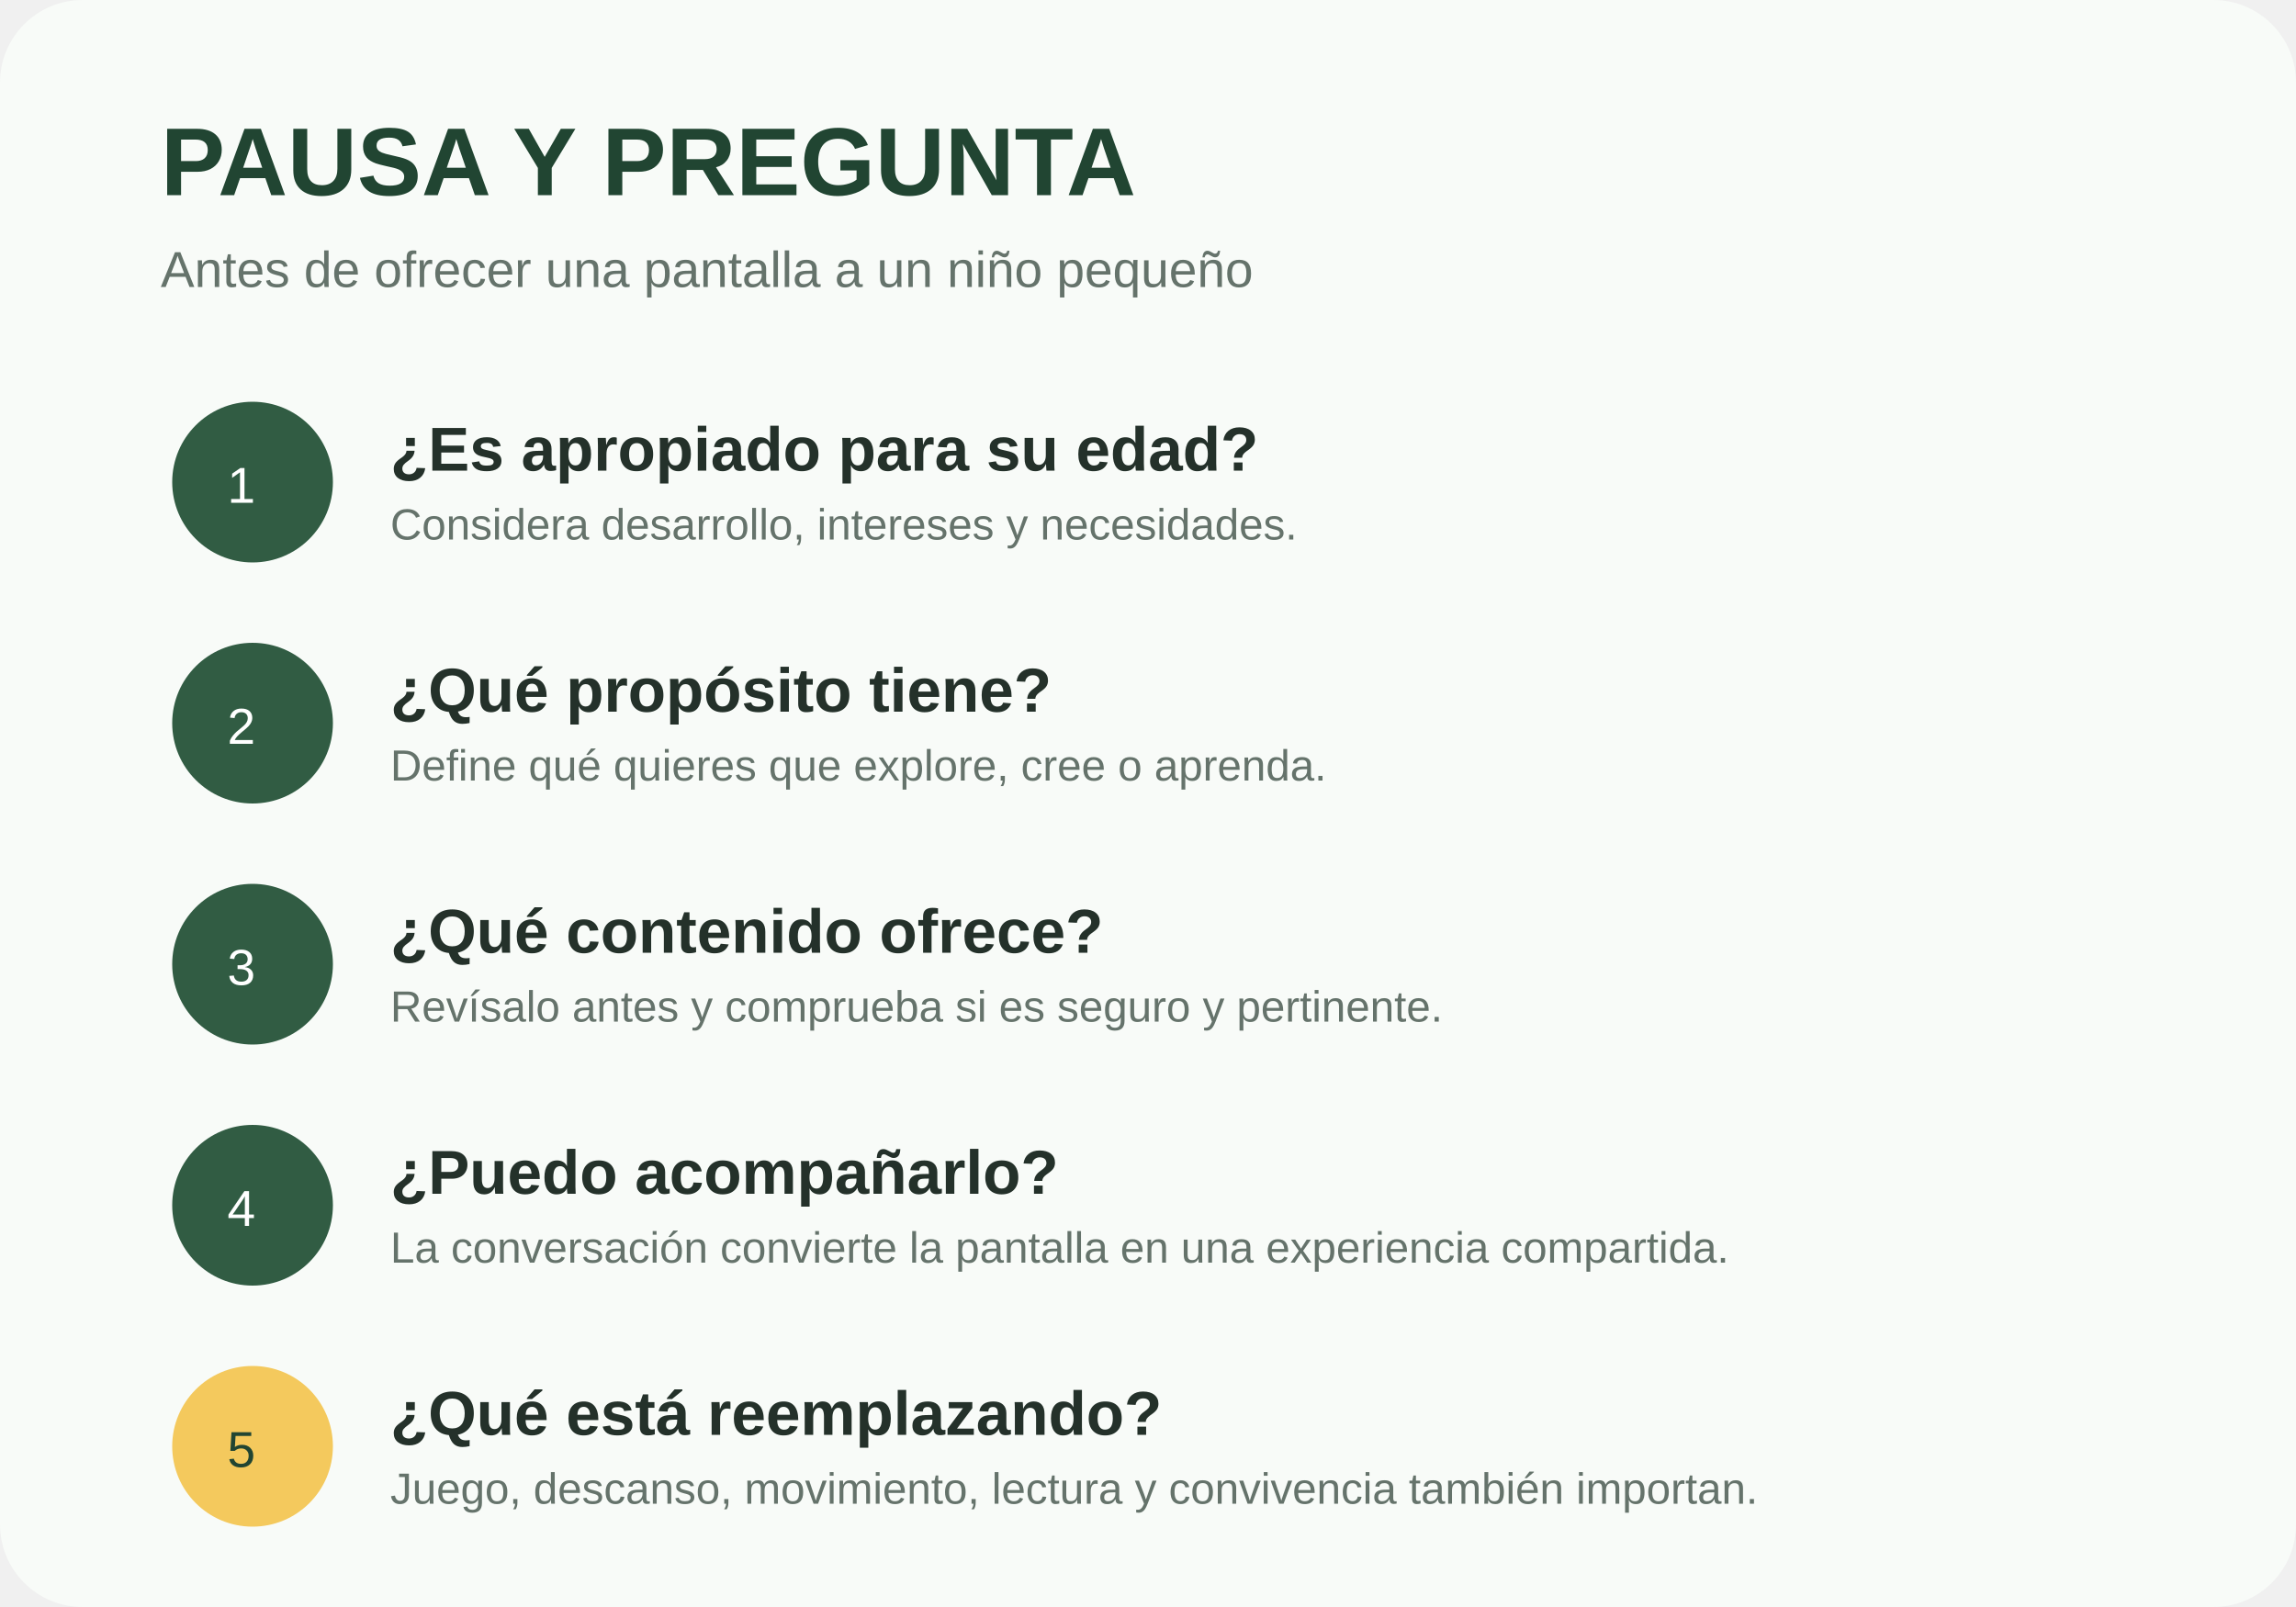
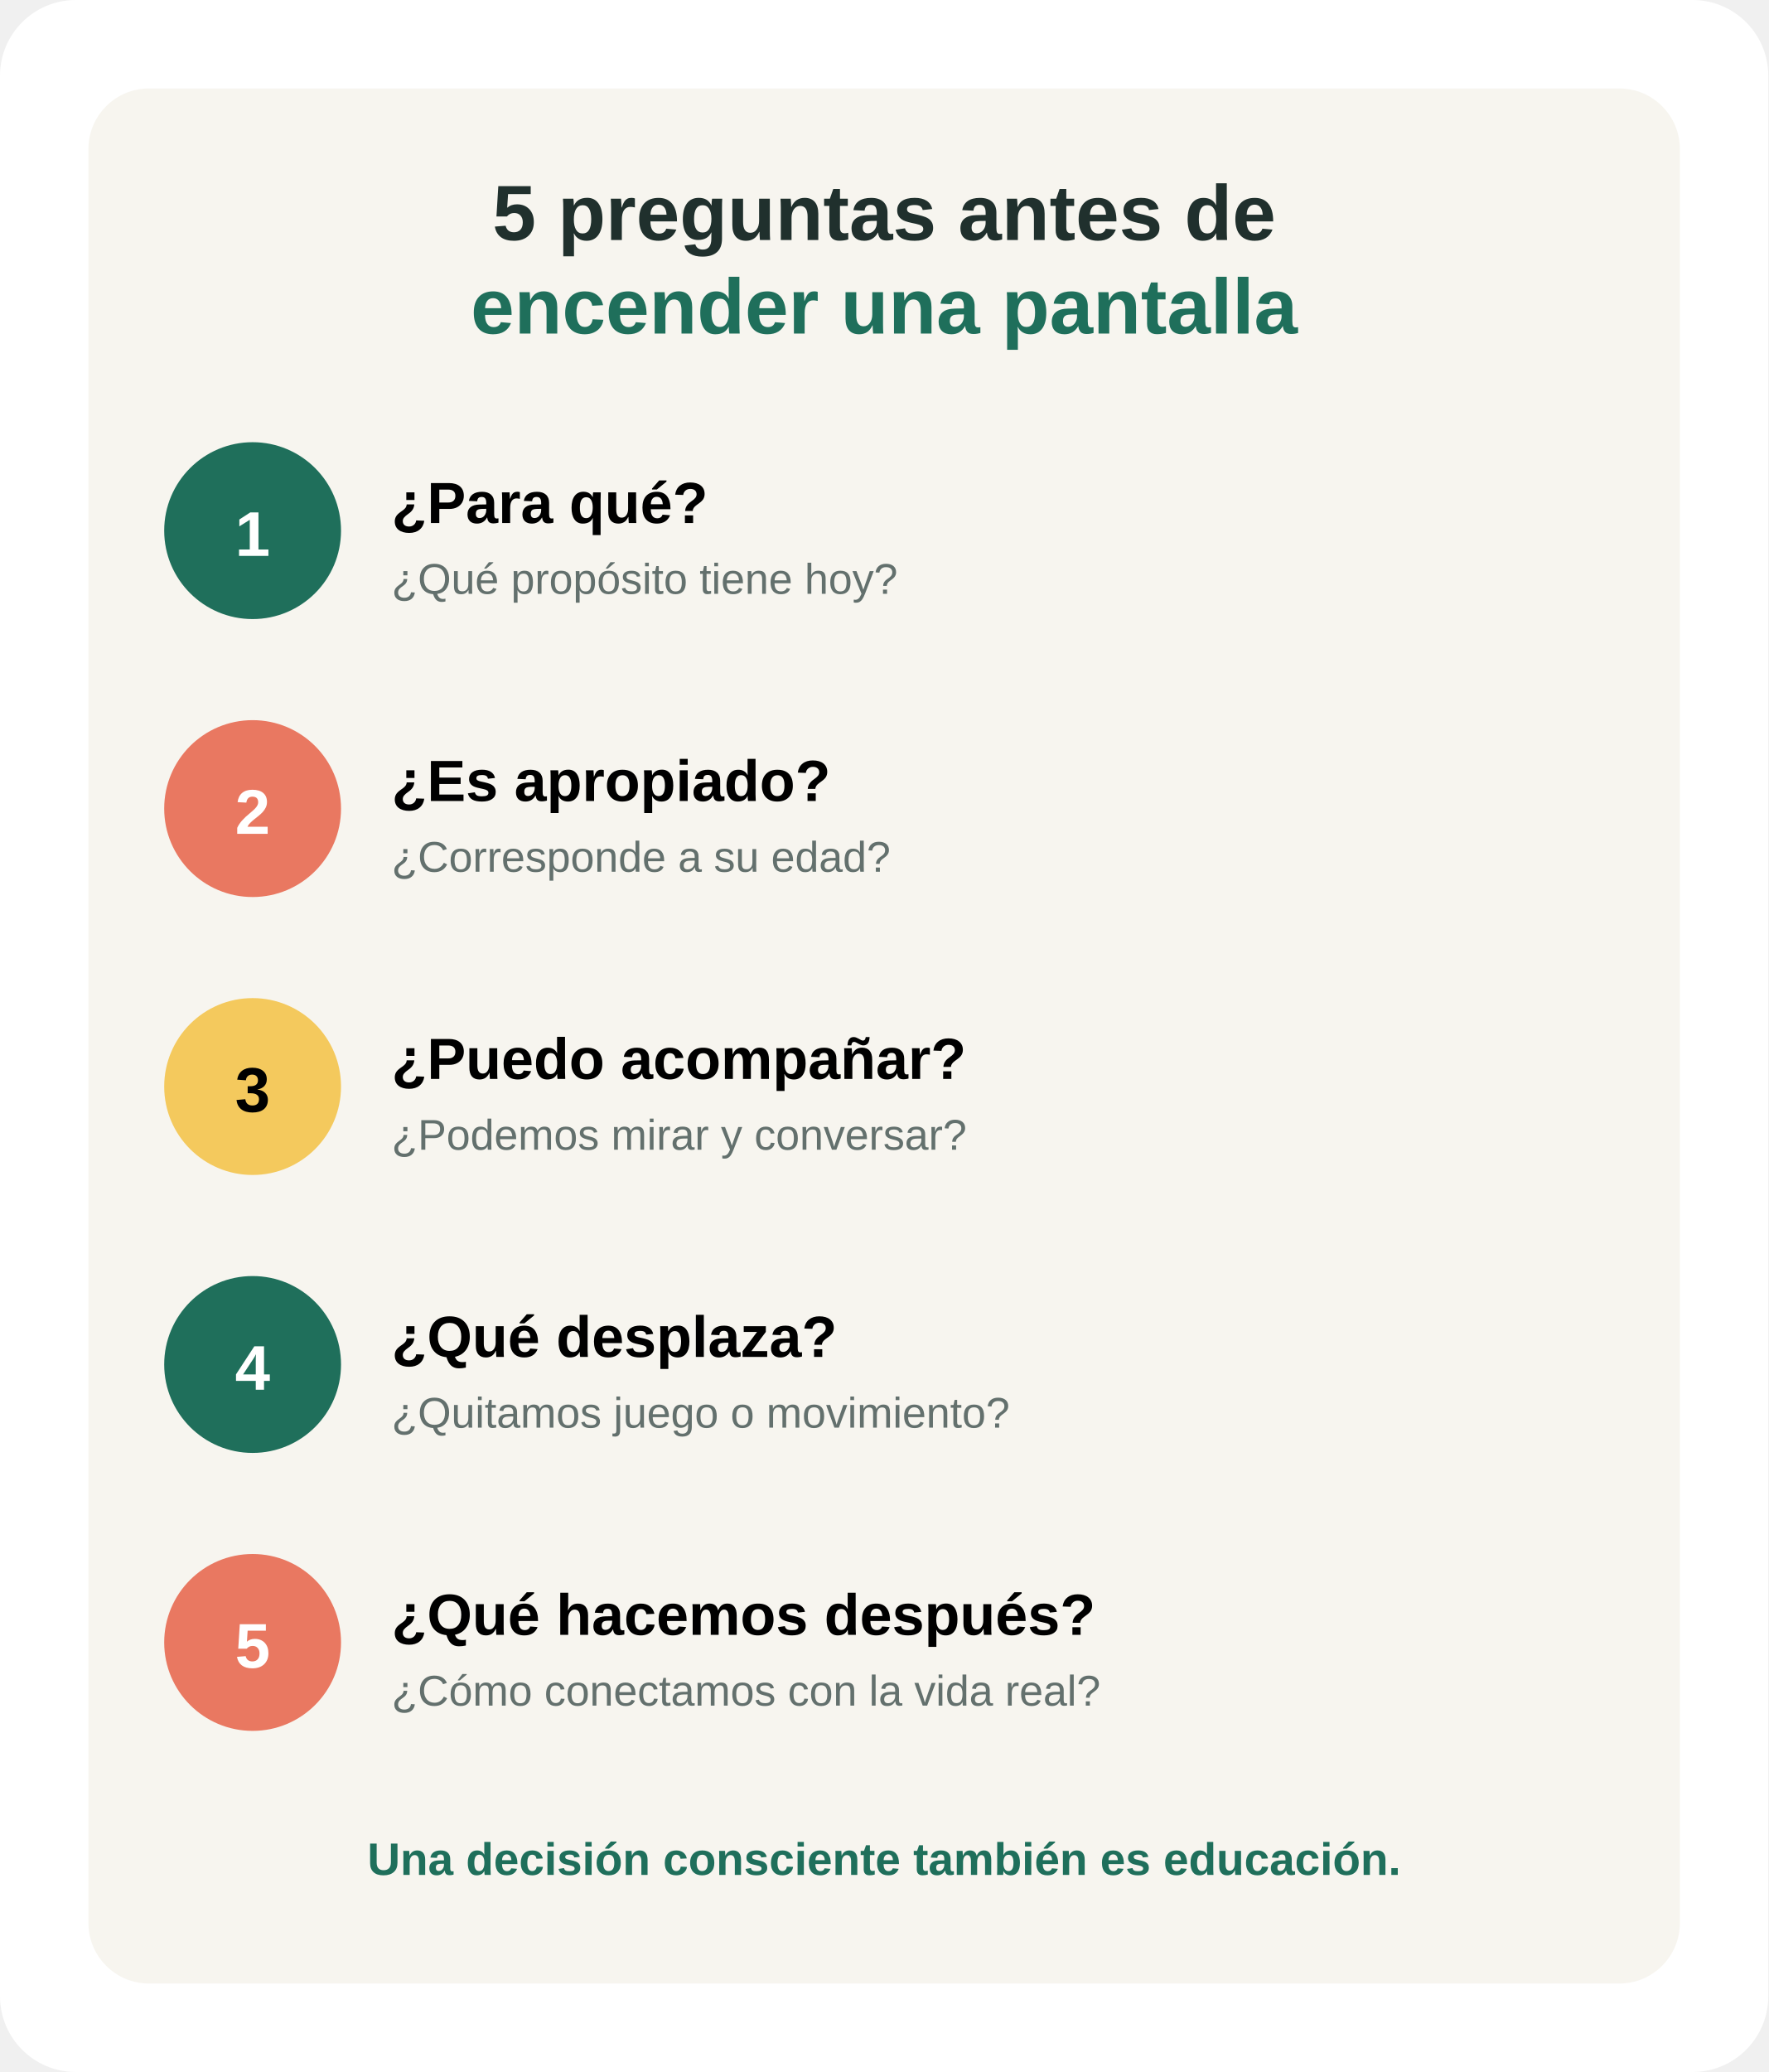
- <svg xmlns="http://www.w3.org/2000/svg" viewBox="0 0 1000 700">
-   <rect width="1000" height="700" rx="36" fill="#f8fbf8" />
-   <text x="70" y="85" font-family="Arial" font-size="42" font-weight="700" fill="#214532">PAUSA Y PREGUNTA</text>
-   <text x="70" y="125" font-family="Arial" font-size="22" fill="#65736b">Antes de ofrecer una pantalla a un niño pequeño</text>
+ <svg xmlns="http://www.w3.org/2000/svg" viewBox="0 0 700 820">
+   <rect width="700" height="820" rx="30" fill="#fff" />
+   <rect x="35" y="35" width="630" height="750" rx="24" fill="#f7f5ef" />
+   <text x="350" y="95" text-anchor="middle" font-family="Arial" font-size="31" font-weight="800" fill="#20302d">5 preguntas antes de</text>
+   <text x="350" y="132" text-anchor="middle" font-family="Arial" font-size="31" font-weight="800" fill="#1f6f5b">encender una pantalla</text>
  <g font-family="Arial">
-     <circle cx="110" cy="210" r="35" fill="#315c43" />
-     <text x="99" y="219" font-size="22" fill="white">1</text>
-     <text x="170" y="205" font-size="27" font-weight="700" fill="#24312a">¿Es apropiado para su edad?</text>
-     <text x="170" y="235" font-size="19" fill="#65736b">Considera desarrollo, intereses y necesidades.</text>
-     <circle cx="110" cy="315" r="35" fill="#315c43" />
-     <text x="99" y="324" font-size="22" fill="white">2</text>
-     <text x="170" y="310" font-size="27" font-weight="700" fill="#24312a">¿Qué propósito tiene?</text>
-     <text x="170" y="340" font-size="19" fill="#65736b">Define qué quieres que explore, cree o aprenda.</text>
-     <circle cx="110" cy="420" r="35" fill="#315c43" />
-     <text x="99" y="429" font-size="22" fill="white">3</text>
-     <text x="170" y="415" font-size="27" font-weight="700" fill="#24312a">¿Qué contenido ofrece?</text>
-     <text x="170" y="445" font-size="19" fill="#65736b">Revísalo antes y comprueba si es seguro y pertinente.</text>
-     <circle cx="110" cy="525" r="35" fill="#315c43" />
-     <text x="99" y="534" font-size="22" fill="white">4</text>
-     <text x="170" y="520" font-size="27" font-weight="700" fill="#24312a">¿Puedo acompañarlo?</text>
-     <text x="170" y="550" font-size="19" fill="#65736b">La conversación convierte la pantalla en una experiencia compartida.</text>
-     <circle cx="110" cy="630" r="35" fill="#f4c95d" />
-     <text x="99" y="639" font-size="22" fill="#214532">5</text>
-     <text x="170" y="625" font-size="27" font-weight="700" fill="#24312a">¿Qué está reemplazando?</text>
-     <text x="170" y="655" font-size="19" fill="#65736b">Juego, descanso, movimiento, lectura y convivencia también importan.</text>
+     <circle cx="100" cy="210" r="35" fill="#1f6f5b" />
+     <text x="100" y="220" text-anchor="middle" font-size="25" font-weight="800" fill="#fff">1</text>
+     <text x="155" y="207" font-size="23" font-weight="700">¿Para qué?</text>
+     <text x="155" y="235" font-size="17" fill="#63706d">¿Qué propósito tiene hoy?</text>
+     <circle cx="100" cy="320" r="35" fill="#e97861" />
+     <text x="100" y="330" text-anchor="middle" font-size="25" font-weight="800" fill="#fff">2</text>
+     <text x="155" y="317" font-size="23" font-weight="700">¿Es apropiado?</text>
+     <text x="155" y="345" font-size="17" fill="#63706d">¿Corresponde a su edad?</text>
+     <circle cx="100" cy="430" r="35" fill="#f4c95d" />
+     <text x="100" y="440" text-anchor="middle" font-size="25" font-weight="800">3</text>
+     <text x="155" y="427" font-size="23" font-weight="700">¿Puedo acompañar?</text>
+     <text x="155" y="455" font-size="17" fill="#63706d">¿Podemos mirar y conversar?</text>
+     <circle cx="100" cy="540" r="35" fill="#1f6f5b" />
+     <text x="100" y="550" text-anchor="middle" font-size="25" font-weight="800" fill="#fff">4</text>
+     <text x="155" y="537" font-size="23" font-weight="700">¿Qué desplaza?</text>
+     <text x="155" y="565" font-size="17" fill="#63706d">¿Quitamos juego o movimiento?</text>
+     <circle cx="100" cy="650" r="35" fill="#e97861" />
+     <text x="100" y="660" text-anchor="middle" font-size="25" font-weight="800" fill="#fff">5</text>
+     <text x="155" y="647" font-size="23" font-weight="700">¿Qué hacemos después?</text>
+     <text x="155" y="675" font-size="17" fill="#63706d">¿Cómo conectamos con la vida real?</text>
  </g>
+   <text x="350" y="742" text-anchor="middle" font-family="Arial" font-size="18" font-weight="700" fill="#1f6f5b">Una decisión consciente también es educación.</text>
</svg>
